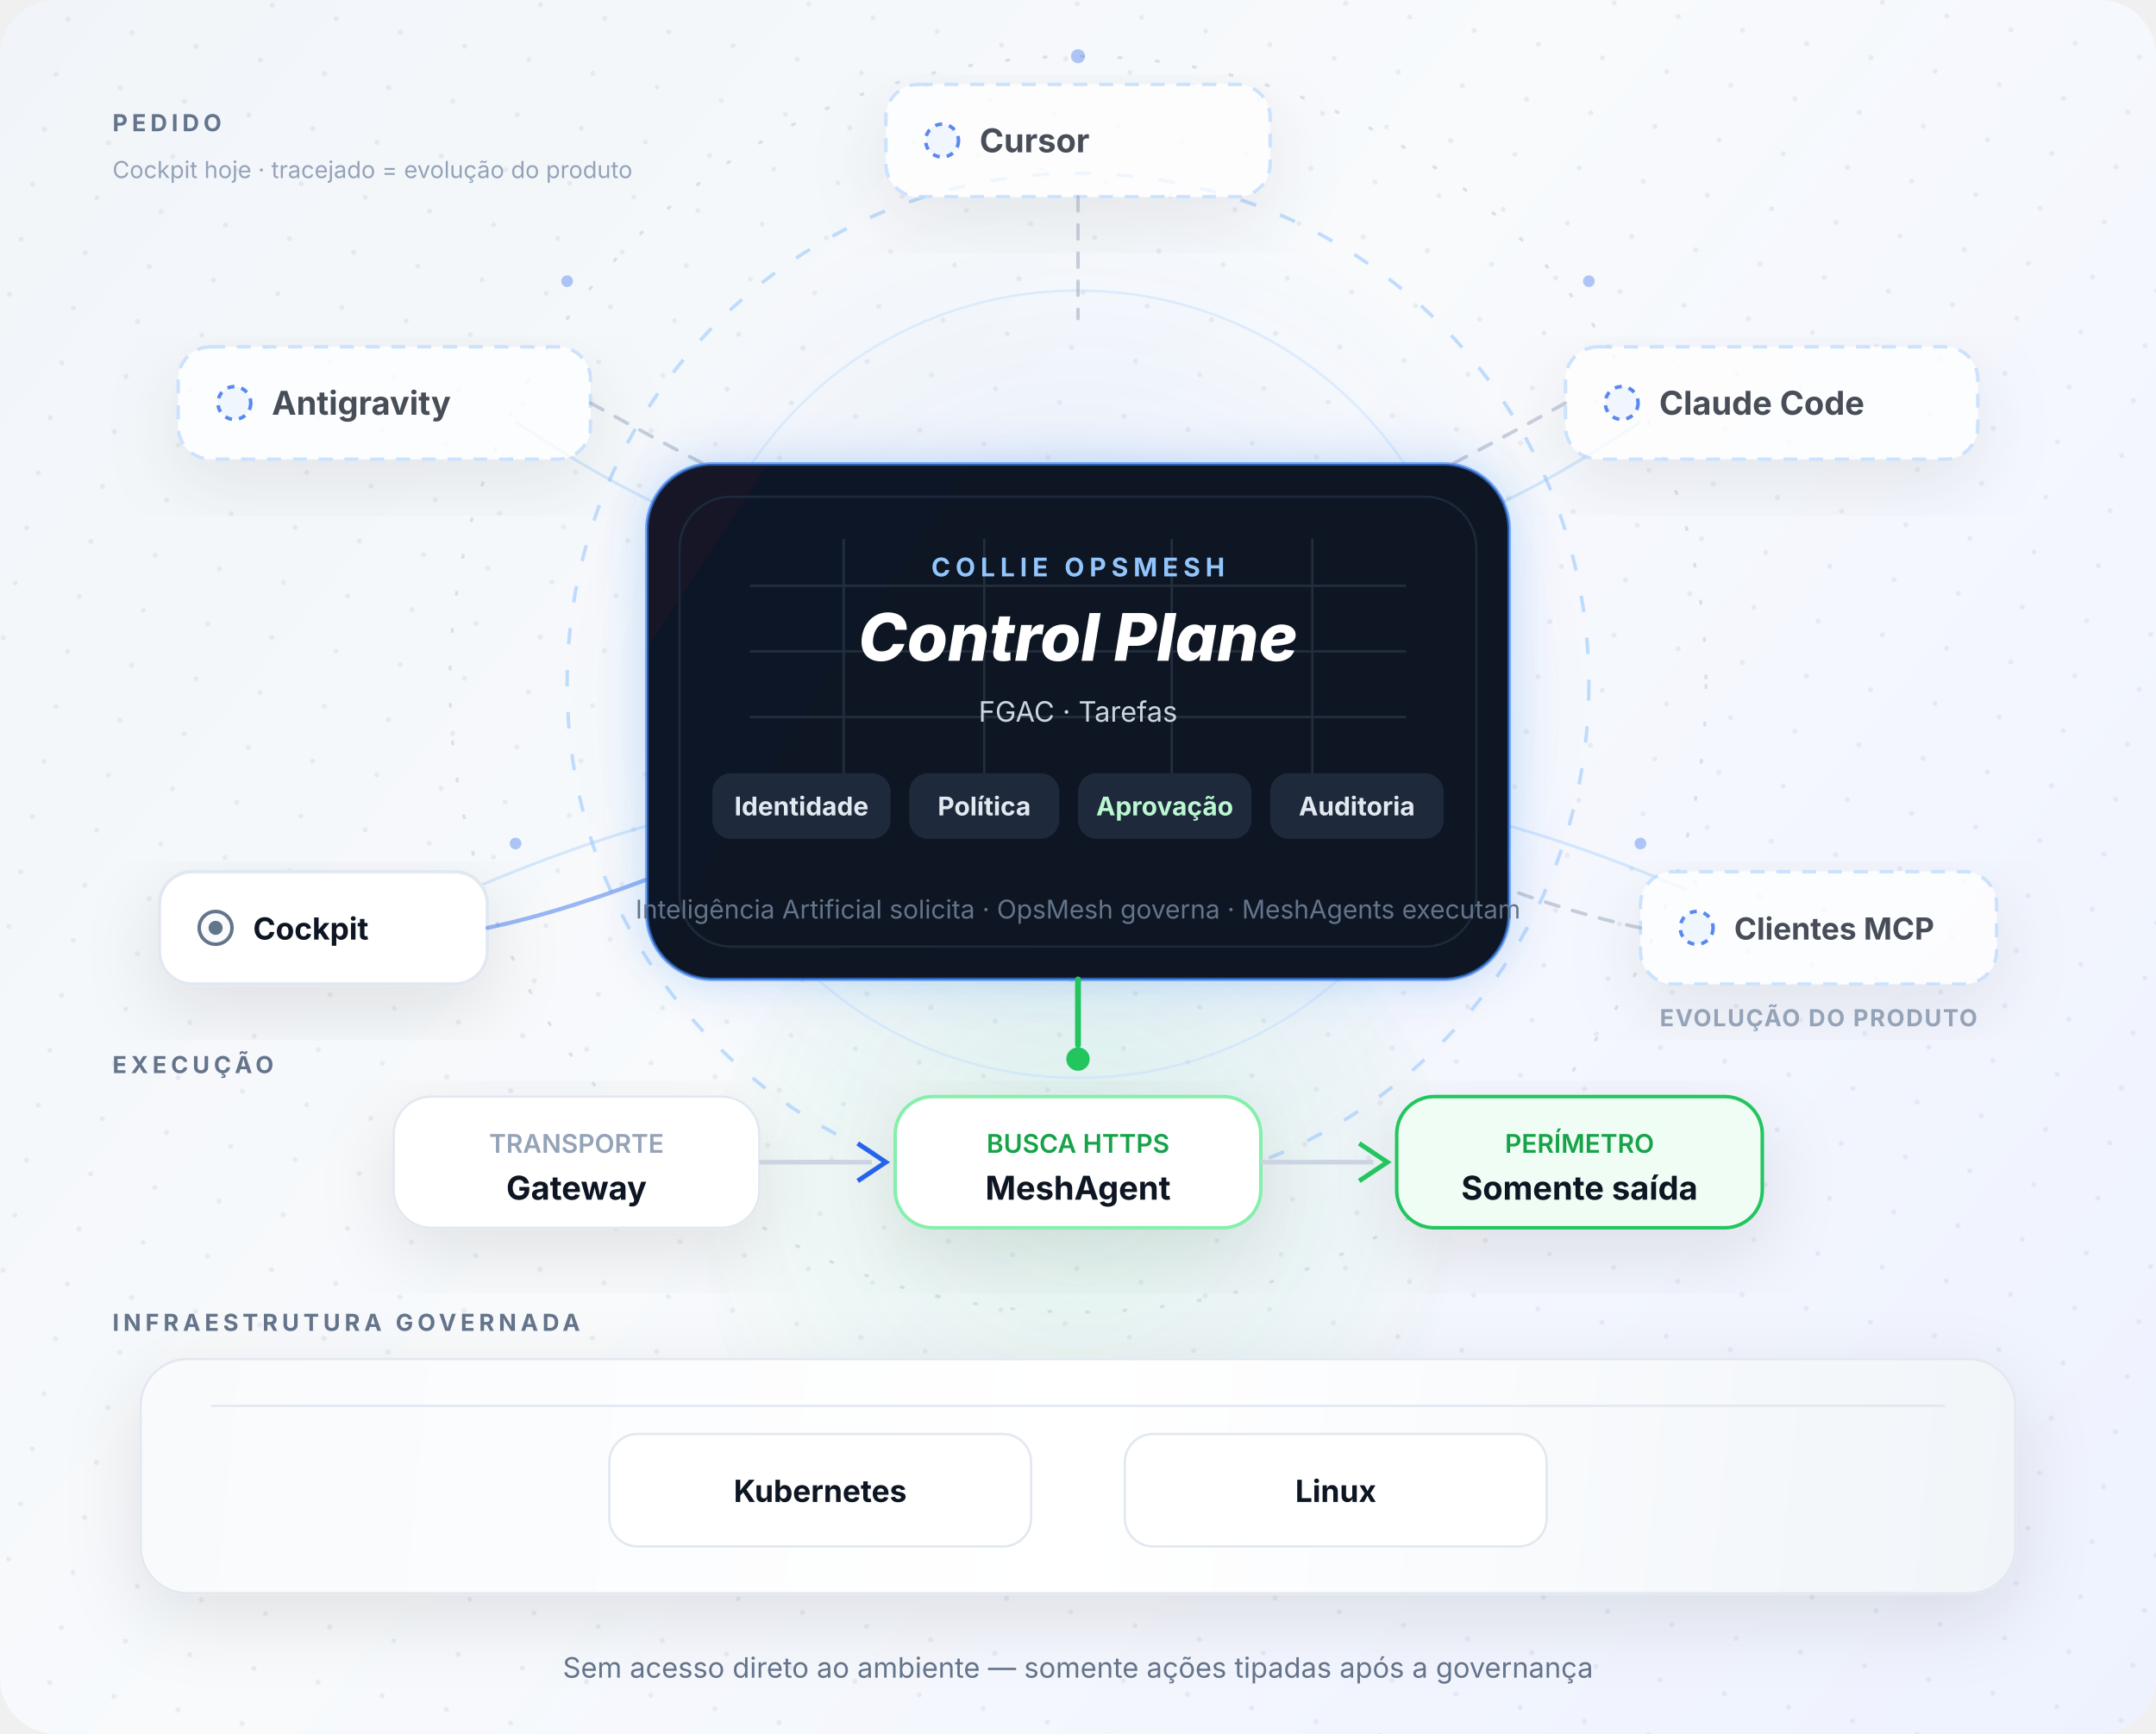
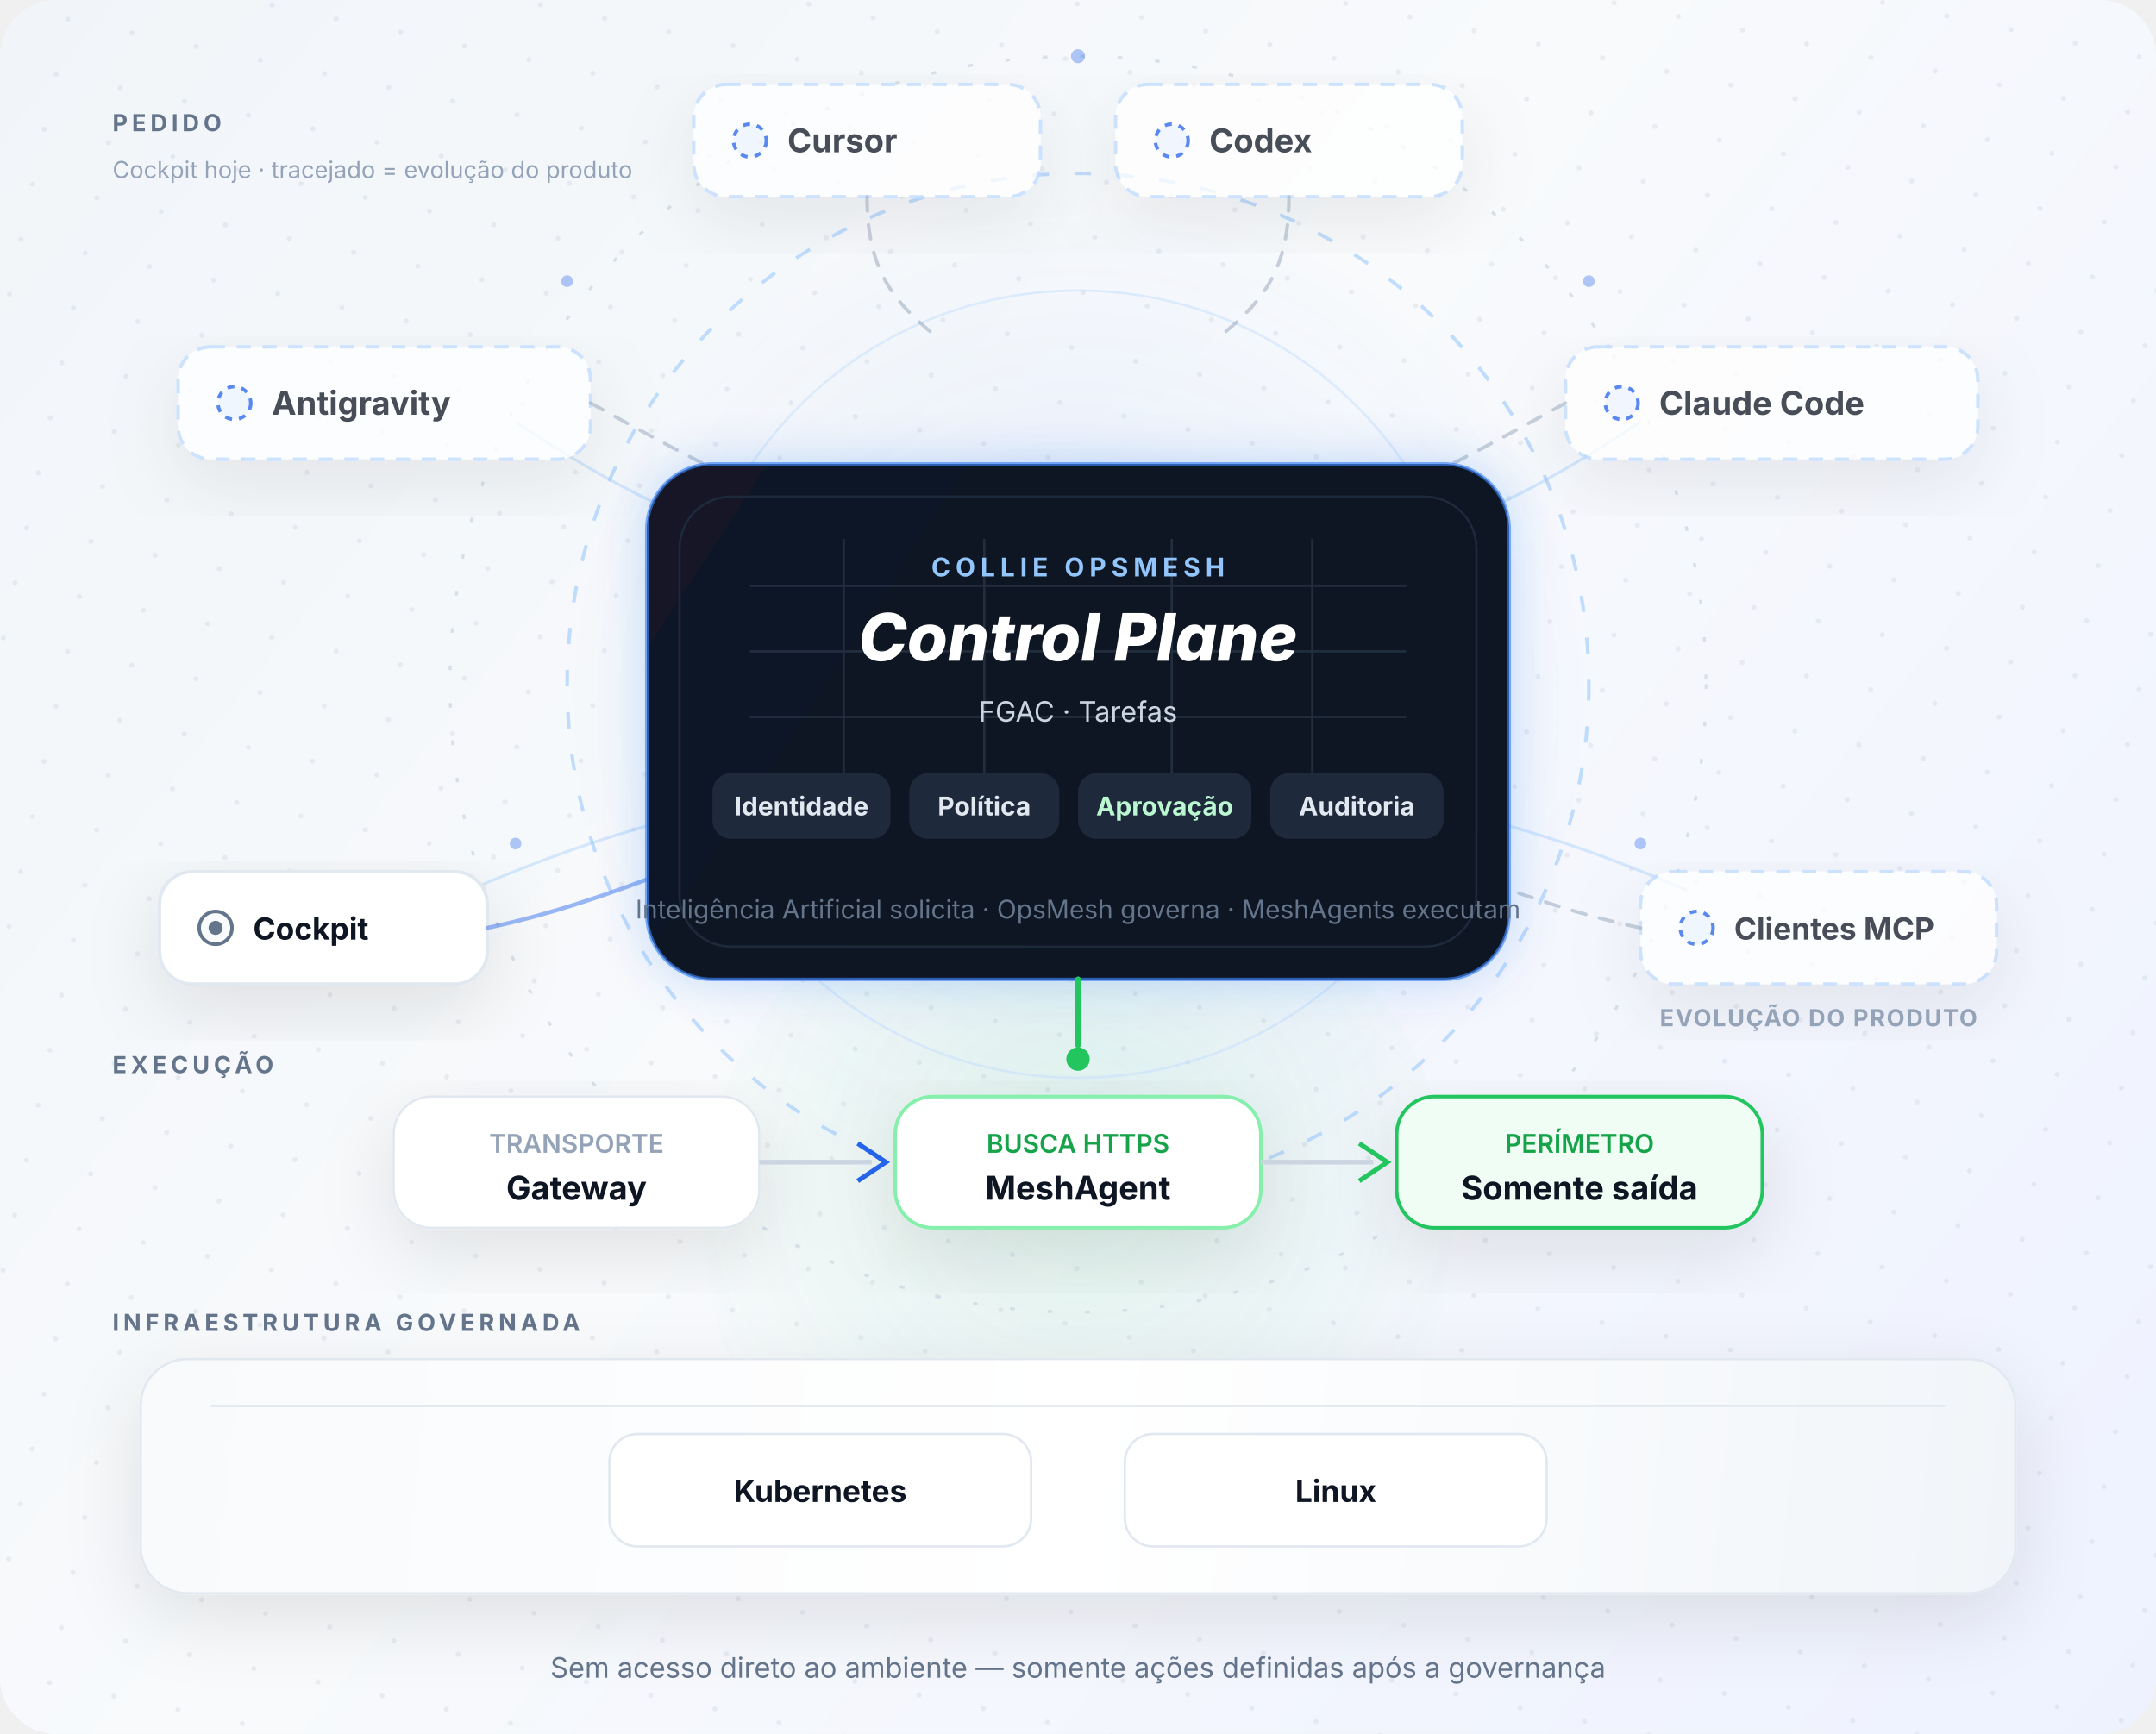
<svg xmlns="http://www.w3.org/2000/svg" width="920" height="740" viewBox="0 0 920 740" fill="none" role="img" aria-labelledby="hero-arch-title hero-arch-desc">
  <defs>
    <linearGradient id="canvasGrad" x1="0" y1="0" x2="920" y2="740" gradientUnits="userSpaceOnUse">
      <stop offset="0%" stop-color="#F1F5F9" />
      <stop offset="45%" stop-color="#F8FAFC" />
      <stop offset="100%" stop-color="#EEF2FF" />
    </linearGradient>
    <radialGradient id="coreAura" cx="460" cy="300" r="220" gradientUnits="userSpaceOnUse">
      <stop offset="0%" stop-color="#2563EB" stop-opacity="0.16" />
      <stop offset="55%" stop-color="#2563EB" stop-opacity="0.04" />
      <stop offset="100%" stop-color="#2563EB" stop-opacity="0" />
    </radialGradient>
    <radialGradient id="greenAura" cx="460" cy="500" r="180" gradientUnits="userSpaceOnUse">
      <stop offset="0%" stop-color="#22C55E" stop-opacity="0.10" />
      <stop offset="100%" stop-color="#22C55E" stop-opacity="0" />
    </radialGradient>
    <linearGradient id="coreFill" x1="292" y1="200" x2="628" y2="420" gradientUnits="userSpaceOnUse">
      <stop offset="0%" stop-color="#121826" />
      <stop offset="100%" stop-color="#0B1220" />
    </linearGradient>
    <linearGradient id="infraShelf" x1="60" y1="600" x2="860" y2="680" gradientUnits="userSpaceOnUse">
      <stop offset="0%" stop-color="#F8FAFC" />
      <stop offset="50%" stop-color="#FFFFFF" />
      <stop offset="100%" stop-color="#F1F5F9" />
    </linearGradient>
    <filter id="cardShadow" x="-30%" y="-30%" width="160%" height="180%">
      <feDropShadow dx="0" dy="10" stdDeviation="16" flood-color="#0B1220" flood-opacity="0.10" />
    </filter>
    <filter id="softGlow" x="-50%" y="-50%" width="200%" height="200%">
      <feDropShadow dx="0" dy="0" stdDeviation="10" flood-color="#2563EB" flood-opacity="0.22" />
    </filter>
    <pattern id="meshDots" width="28" height="24" patternUnits="userSpaceOnUse" patternTransform="rotate(12)">
      <circle cx="2" cy="2" r="1.1" fill="#94A3B8" opacity="0.28" />
    </pattern>
  </defs>
  <rect width="920" height="740" rx="24" fill="url(#canvasGrad)" />
  <rect width="920" height="740" rx="24" fill="url(#meshDots)" opacity="0.55" />
  <circle cx="460" cy="300" r="220" fill="url(#coreAura)" />
  <circle cx="460" cy="520" r="160" fill="url(#greenAura)" />
  <g fill="none" class="orbit-ring">
    <circle cx="460" cy="292" r="268" stroke="#CBD5E1" stroke-width="1.25" stroke-dasharray="2 14" opacity="0.7" />
    <circle cx="460" cy="292" r="218" stroke="#93C5FD" stroke-width="1.5" stroke-dasharray="7 11" opacity="0.55" />
    <circle cx="460" cy="292" r="168" stroke="#BFDBFE" stroke-width="1" opacity="0.45" />
  </g>
  <g stroke="#93C5FD" stroke-width="1.25" fill="none" opacity="0.35">
    <path d="M220 180c60 40 120 70 240 70s180-30 240-70" />
    <path d="M200 380c70-30 140-50 260-50s190 20 260 50" />
  </g>
  <g fill="#2563EB" opacity="0.35">
    <circle cx="460" cy="24" r="3" />
    <circle cx="678" cy="120" r="2.5" />
    <circle cx="242" cy="120" r="2.5" />
    <circle cx="700" cy="360" r="2.5" />
    <circle cx="220" cy="360" r="2.5" />
  </g>
  <text x="48" y="56" font-family="Inter,Arial,sans-serif" font-size="10" font-weight="700" fill="#64748B" letter-spacing="1.8">PEDIDO</text>
  <text x="48" y="76" font-family="Inter,Arial,sans-serif" font-size="10" fill="#94A3B8">Cockpit hoje · tracejado = evolução do produto</text>
  <g filter="url(#cardShadow)" opacity="0.75">
-     <rect x="378" y="36" width="164" height="48" rx="14" fill="#FFFFFF" stroke="#BFDBFE" stroke-width="1.5" stroke-dasharray="6 5" />
-     <circle cx="402" cy="60" r="7" fill="#EFF6FF" stroke="#2563EB" stroke-width="1.5" stroke-dasharray="3 3" />
-     <text x="418" y="65" font-family="Inter,Arial,sans-serif" font-size="14" font-weight="700" fill="#0B1220">Cursor</text>
+     <rect x="296" y="36" width="148" height="48" rx="14" fill="#FFFFFF" stroke="#BFDBFE" stroke-width="1.5" stroke-dasharray="6 5" />
+     <circle cx="320" cy="60" r="7" fill="#EFF6FF" stroke="#2563EB" stroke-width="1.5" stroke-dasharray="3 3" />
+     <text x="336" y="65" font-family="Inter,Arial,sans-serif" font-size="14" font-weight="700" fill="#0B1220">Cursor</text>
+   </g>
+   <g filter="url(#cardShadow)" opacity="0.75">
+     <rect x="476" y="36" width="148" height="48" rx="14" fill="#FFFFFF" stroke="#BFDBFE" stroke-width="1.5" stroke-dasharray="6 5" />
+     <circle cx="500" cy="60" r="7" fill="#EFF6FF" stroke="#2563EB" stroke-width="1.5" stroke-dasharray="3 3" />
+     <text x="516" y="65" font-family="Inter,Arial,sans-serif" font-size="14" font-weight="700" fill="#0B1220">Codex</text>
  </g>
  <g filter="url(#cardShadow)" opacity="0.75">
    <rect x="668" y="148" width="176" height="48" rx="14" fill="#FFFFFF" stroke="#BFDBFE" stroke-width="1.5" stroke-dasharray="6 5" />
    <circle cx="692" cy="172" r="7" fill="#EFF6FF" stroke="#2563EB" stroke-width="1.5" stroke-dasharray="3 3" />
    <text x="708" y="177" font-family="Inter,Arial,sans-serif" font-size="14" font-weight="700" fill="#0B1220">Claude Code</text>
  </g>
  <g filter="url(#cardShadow)" opacity="0.75">
    <rect x="76" y="148" width="176" height="48" rx="14" fill="#FFFFFF" stroke="#BFDBFE" stroke-width="1.5" stroke-dasharray="6 5" />
    <circle cx="100" cy="172" r="7" fill="#EFF6FF" stroke="#2563EB" stroke-width="1.5" stroke-dasharray="3 3" />
    <text x="116" y="177" font-family="Inter,Arial,sans-serif" font-size="14" font-weight="700" fill="#0B1220">Antigravity</text>
  </g>
  <g filter="url(#cardShadow)" opacity="0.75">
    <rect x="700" y="372" width="152" height="48" rx="14" fill="#FFFFFF" stroke="#BFDBFE" stroke-width="1.5" stroke-dasharray="6 5" />
    <circle cx="724" cy="396" r="7" fill="#EFF6FF" stroke="#2563EB" stroke-width="1.5" stroke-dasharray="3 3" />
    <text x="740" y="401" font-family="Inter,Arial,sans-serif" font-size="13" font-weight="700" fill="#0B1220">Clientes MCP</text>
  </g>
  <text x="776" y="438" font-family="Inter,Arial,sans-serif" font-size="10" font-weight="700" fill="#94A3B8" text-anchor="middle" letter-spacing="0.6">EVOLUÇÃO DO PRODUTO</text>
  <g filter="url(#cardShadow)">
    <rect x="68" y="372" width="140" height="48" rx="14" fill="#FFFFFF" stroke="#E2E8F0" stroke-width="1.5" />
    <circle cx="92" cy="396" r="7" fill="#F8FAFC" stroke="#64748B" stroke-width="1.5" />
    <circle cx="92" cy="396" r="3" fill="#64748B" />
    <text x="108" y="401" font-family="Inter,Arial,sans-serif" font-size="13" font-weight="700" fill="#0B1220">Cockpit</text>
  </g>
  <g stroke="#94A3B8" stroke-width="1.5" fill="none" opacity="0.5" stroke-linecap="round" stroke-dasharray="6 6">
-     <path d="M460 84v52" />
+     <path d="M370 84c0 30 10 44 30 60" />
+     <path d="M550 84c0 30-10 44-30 60" />
    <path d="M668 172c-36 20-88 48-140 68" />
    <path d="M252 172c36 20 88 48 140 68" />
    <path d="M700 396c-48-10-110-36-160-62" />
  </g>
  <g stroke="#2563EB" stroke-width="1.75" fill="none" opacity="0.45" stroke-linecap="round">
    <path d="M208 396c48-10 110-36 160-62" />
  </g>
  <g fill="#2563EB" opacity="0.55">
    <path d="M372 248l6 6-10 2z" />
  </g>
  <g filter="url(#softGlow)">
    <rect x="276" y="198" width="368" height="220" rx="28" fill="url(#coreFill)" />
    <rect x="276" y="198" width="368" height="220" rx="28" fill="none" stroke="#3B82F6" stroke-width="1.5" opacity="0.65" />
    <rect x="290" y="212" width="340" height="192" rx="22" fill="none" stroke="#1E293B" stroke-width="1" />
  </g>
  <g stroke="#334155" stroke-width="1" opacity="0.55">
    <path d="M320 250h280M320 278h280M320 306h280" />
    <path d="M360 230v100M420 230v100M500 230v100M560 230v100" />
  </g>
  <text x="460" y="246" font-family="Inter,Arial,sans-serif" font-size="11" font-weight="700" fill="#93C5FD" text-anchor="middle" letter-spacing="2.2">COLLIE OPSMESH</text>
  <text x="460" y="282" font-family="Inter,Arial,sans-serif" font-size="28" font-weight="800" font-style="italic" fill="#FFFFFF" text-anchor="middle">Control Plane</text>
  <text x="460" y="308" font-family="Inter,Arial,sans-serif" font-size="12" fill="#CBD5E1" text-anchor="middle">FGAC · Tarefas</text>
  <g font-family="Inter,Arial,sans-serif" font-size="11" font-weight="700" text-anchor="middle">
    <rect x="304" y="330" width="76" height="28" rx="8" fill="#1E293B" />
    <text x="342" y="348" fill="#E2E8F0">Identidade</text>
    <rect x="388" y="330" width="64" height="28" rx="8" fill="#1E293B" />
    <text x="420" y="348" fill="#E2E8F0">Política</text>
    <rect x="460" y="330" width="74" height="28" rx="8" fill="#1E293B" />
    <text x="497" y="348" fill="#BBF7D0">Aprovação</text>
    <rect x="542" y="330" width="74" height="28" rx="8" fill="#1E293B" />
    <text x="579" y="348" fill="#E2E8F0">Auditoria</text>
  </g>
  <text x="460" y="392" font-family="Inter,Arial,sans-serif" font-size="11" fill="#64748B" text-anchor="middle">Inteligência Artificial solicita · OpsMesh governa · MeshAgents executam</text>
  <text x="48" y="458" font-family="Inter,Arial,sans-serif" font-size="10" font-weight="700" fill="#64748B" letter-spacing="1.8">EXECUÇÃO</text>
  <path d="M460 418v28" stroke="#22C55E" stroke-width="2.5" stroke-linecap="round" />
  <circle cx="460" cy="452" r="5" fill="#22C55E" />
  <g filter="url(#cardShadow)">
    <rect x="168" y="468" width="156" height="56" rx="16" fill="#FFFFFF" stroke="#E2E8F0" />
    <text x="246" y="492" font-family="Inter,Arial,sans-serif" font-size="11" font-weight="600" fill="#94A3B8" text-anchor="middle">TRANSPORTE</text>
    <text x="246" y="512" font-family="Inter,Arial,sans-serif" font-size="14" font-weight="700" fill="#0B1220" text-anchor="middle">Gateway</text>
    <rect x="382" y="468" width="156" height="56" rx="16" fill="#FFFFFF" stroke="#86EFAC" stroke-width="1.5" />
    <text x="460" y="492" font-family="Inter,Arial,sans-serif" font-size="11" font-weight="600" fill="#16A34A" text-anchor="middle">BUSCA HTTPS</text>
    <text x="460" y="512" font-family="Inter,Arial,sans-serif" font-size="14" font-weight="700" fill="#0B1220" text-anchor="middle">MeshAgent</text>
    <rect x="596" y="468" width="156" height="56" rx="16" fill="#F0FDF4" stroke="#22C55E" stroke-width="1.5" />
    <text x="674" y="492" font-family="Inter,Arial,sans-serif" font-size="11" font-weight="600" fill="#16A34A" text-anchor="middle">PERÍMETRO</text>
    <text x="674" y="512" font-family="Inter,Arial,sans-serif" font-size="14" font-weight="700" fill="#0B1220" text-anchor="middle">Somente saída</text>
  </g>
  <path d="M324 496h48" stroke="#CBD5E1" stroke-width="2" />
  <path d="M366 488l12 8-12 8" fill="none" stroke="#2563EB" stroke-width="2" />
  <path d="M538 496h48" stroke="#CBD5E1" stroke-width="2" />
  <path d="M580 488l12 8-12 8" fill="none" stroke="#22C55E" stroke-width="2" />
  <text x="48" y="568" font-family="Inter,Arial,sans-serif" font-size="10" font-weight="700" fill="#64748B" letter-spacing="1.8">INFRAESTRUTURA GOVERNADA</text>
  <g filter="url(#cardShadow)">
    <rect x="60" y="580" width="800" height="100" rx="20" fill="url(#infraShelf)" stroke="#E2E8F0" />
    <path d="M90 600h740" stroke="#E2E8F0" stroke-width="1" />
    <g font-family="Inter,Arial,sans-serif" text-anchor="middle">
      <rect x="260" y="612" width="180" height="48" rx="12" fill="#FFFFFF" stroke="#E2E8F0" />
      <text x="350" y="641" font-size="13" font-weight="700" fill="#0B1220">Kubernetes</text>
      <rect x="480" y="612" width="180" height="48" rx="12" fill="#FFFFFF" stroke="#E2E8F0" />
      <text x="570" y="641" font-size="13" font-weight="700" fill="#0B1220">Linux</text>
    </g>
  </g>
-   <text x="460" y="716" font-family="Inter,Arial,sans-serif" font-size="12" fill="#64748B" text-anchor="middle">Sem acesso direto ao ambiente — somente ações tipadas após a governança</text>
+   <text x="460" y="716" font-family="Inter,Arial,sans-serif" font-size="12" fill="#64748B" text-anchor="middle">Sem acesso direto ao ambiente — somente ações definidas após a governança</text>
</svg>
